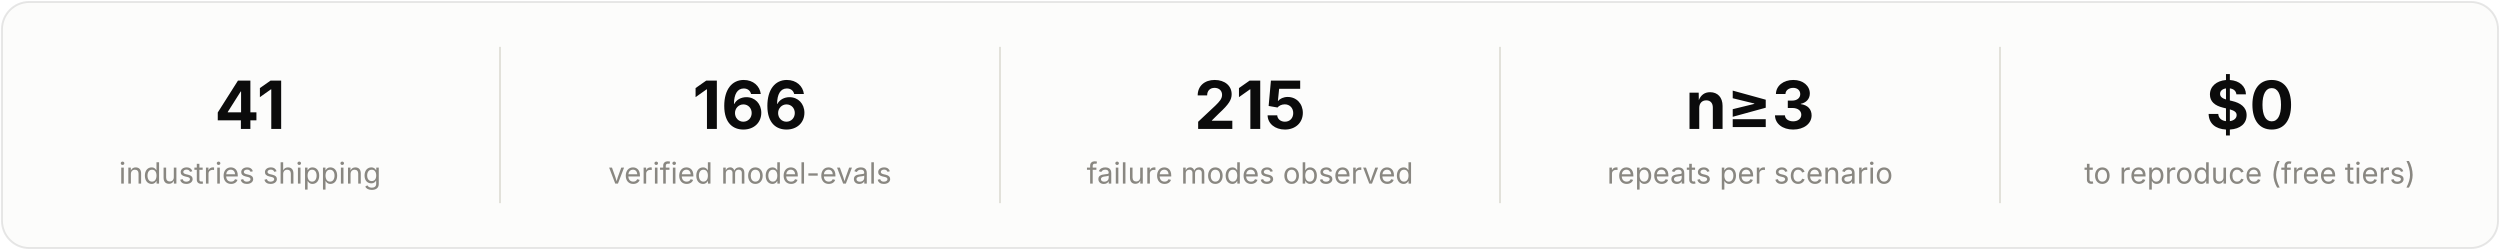
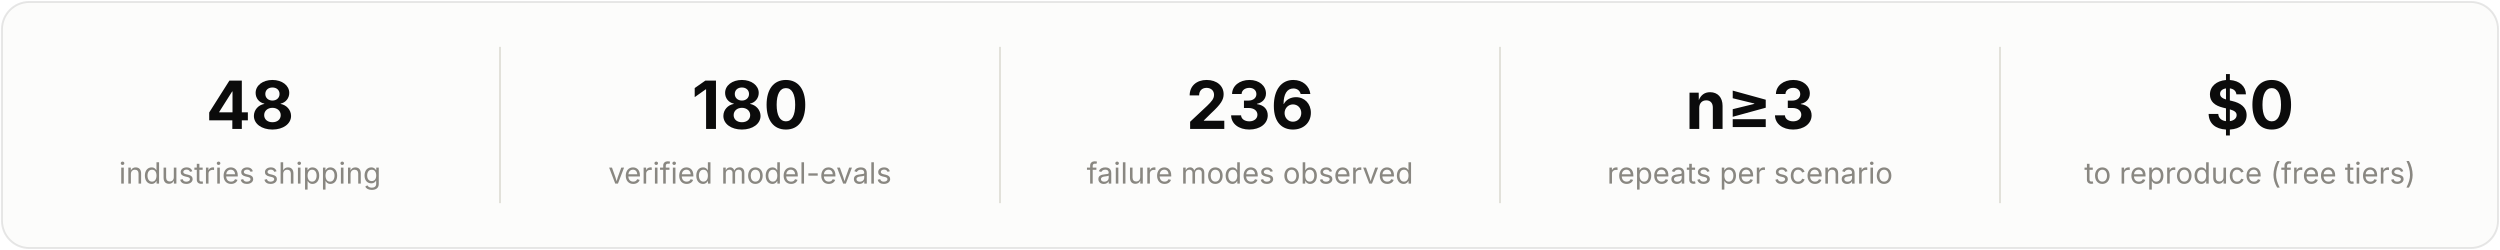
- <svg xmlns="http://www.w3.org/2000/svg" width="1280" height="128" viewBox="0 0 1280 128" role="img" aria-label="41 industries shipping, 166 verified model-evals, 215 failure modes observed, at least 3 repeats per scenario, $0 to reproduce on free tiers">
+ <svg xmlns="http://www.w3.org/2000/svg" width="1280" height="128" viewBox="0 0 1280 128" role="img" aria-label="48 industries shipping, 180 verified model-evals, 236 failure modes observed, at least 3 repeats per scenario, $0 to reproduce on free tiers">
  <rect x="1" y="1" width="1278" height="126" rx="14" fill="#fcfcfb" stroke="rgba(11,11,11,0.10)" />
  <g stroke="#e1e0d9">
    <path d="M 256 24 V 104" />
    <path d="M 512 24 V 104" />
    <path d="M 768 24 V 104" />
    <path d="M 1024 24 V 104" />
  </g>
  <g font-family="system-ui, -apple-system, 'Segoe UI', sans-serif" text-anchor="middle">
    <g fill="#0b0b0b" font-size="34" font-weight="700">
-       <text x="128" y="66">41</text>
-       <text x="384" y="66">166</text>
-       <text x="640" y="66">215</text>
+       <text x="128" y="66">48</text>
+       <text x="384" y="66">180</text>
+       <text x="640" y="66">236</text>
      <text x="896" y="66">n≥3</text>
      <text x="1152" y="66">$0</text>
    </g>
    <g fill="#898781" font-size="15">
      <text x="128" y="94">industries shipping</text>
      <text x="384" y="94">verified model-evals</text>
      <text x="640" y="94">failure modes observed</text>
      <text x="896" y="94">repeats per scenario</text>
      <text x="1152" y="94">to reproduce (free tiers)</text>
    </g>
  </g>
</svg>
